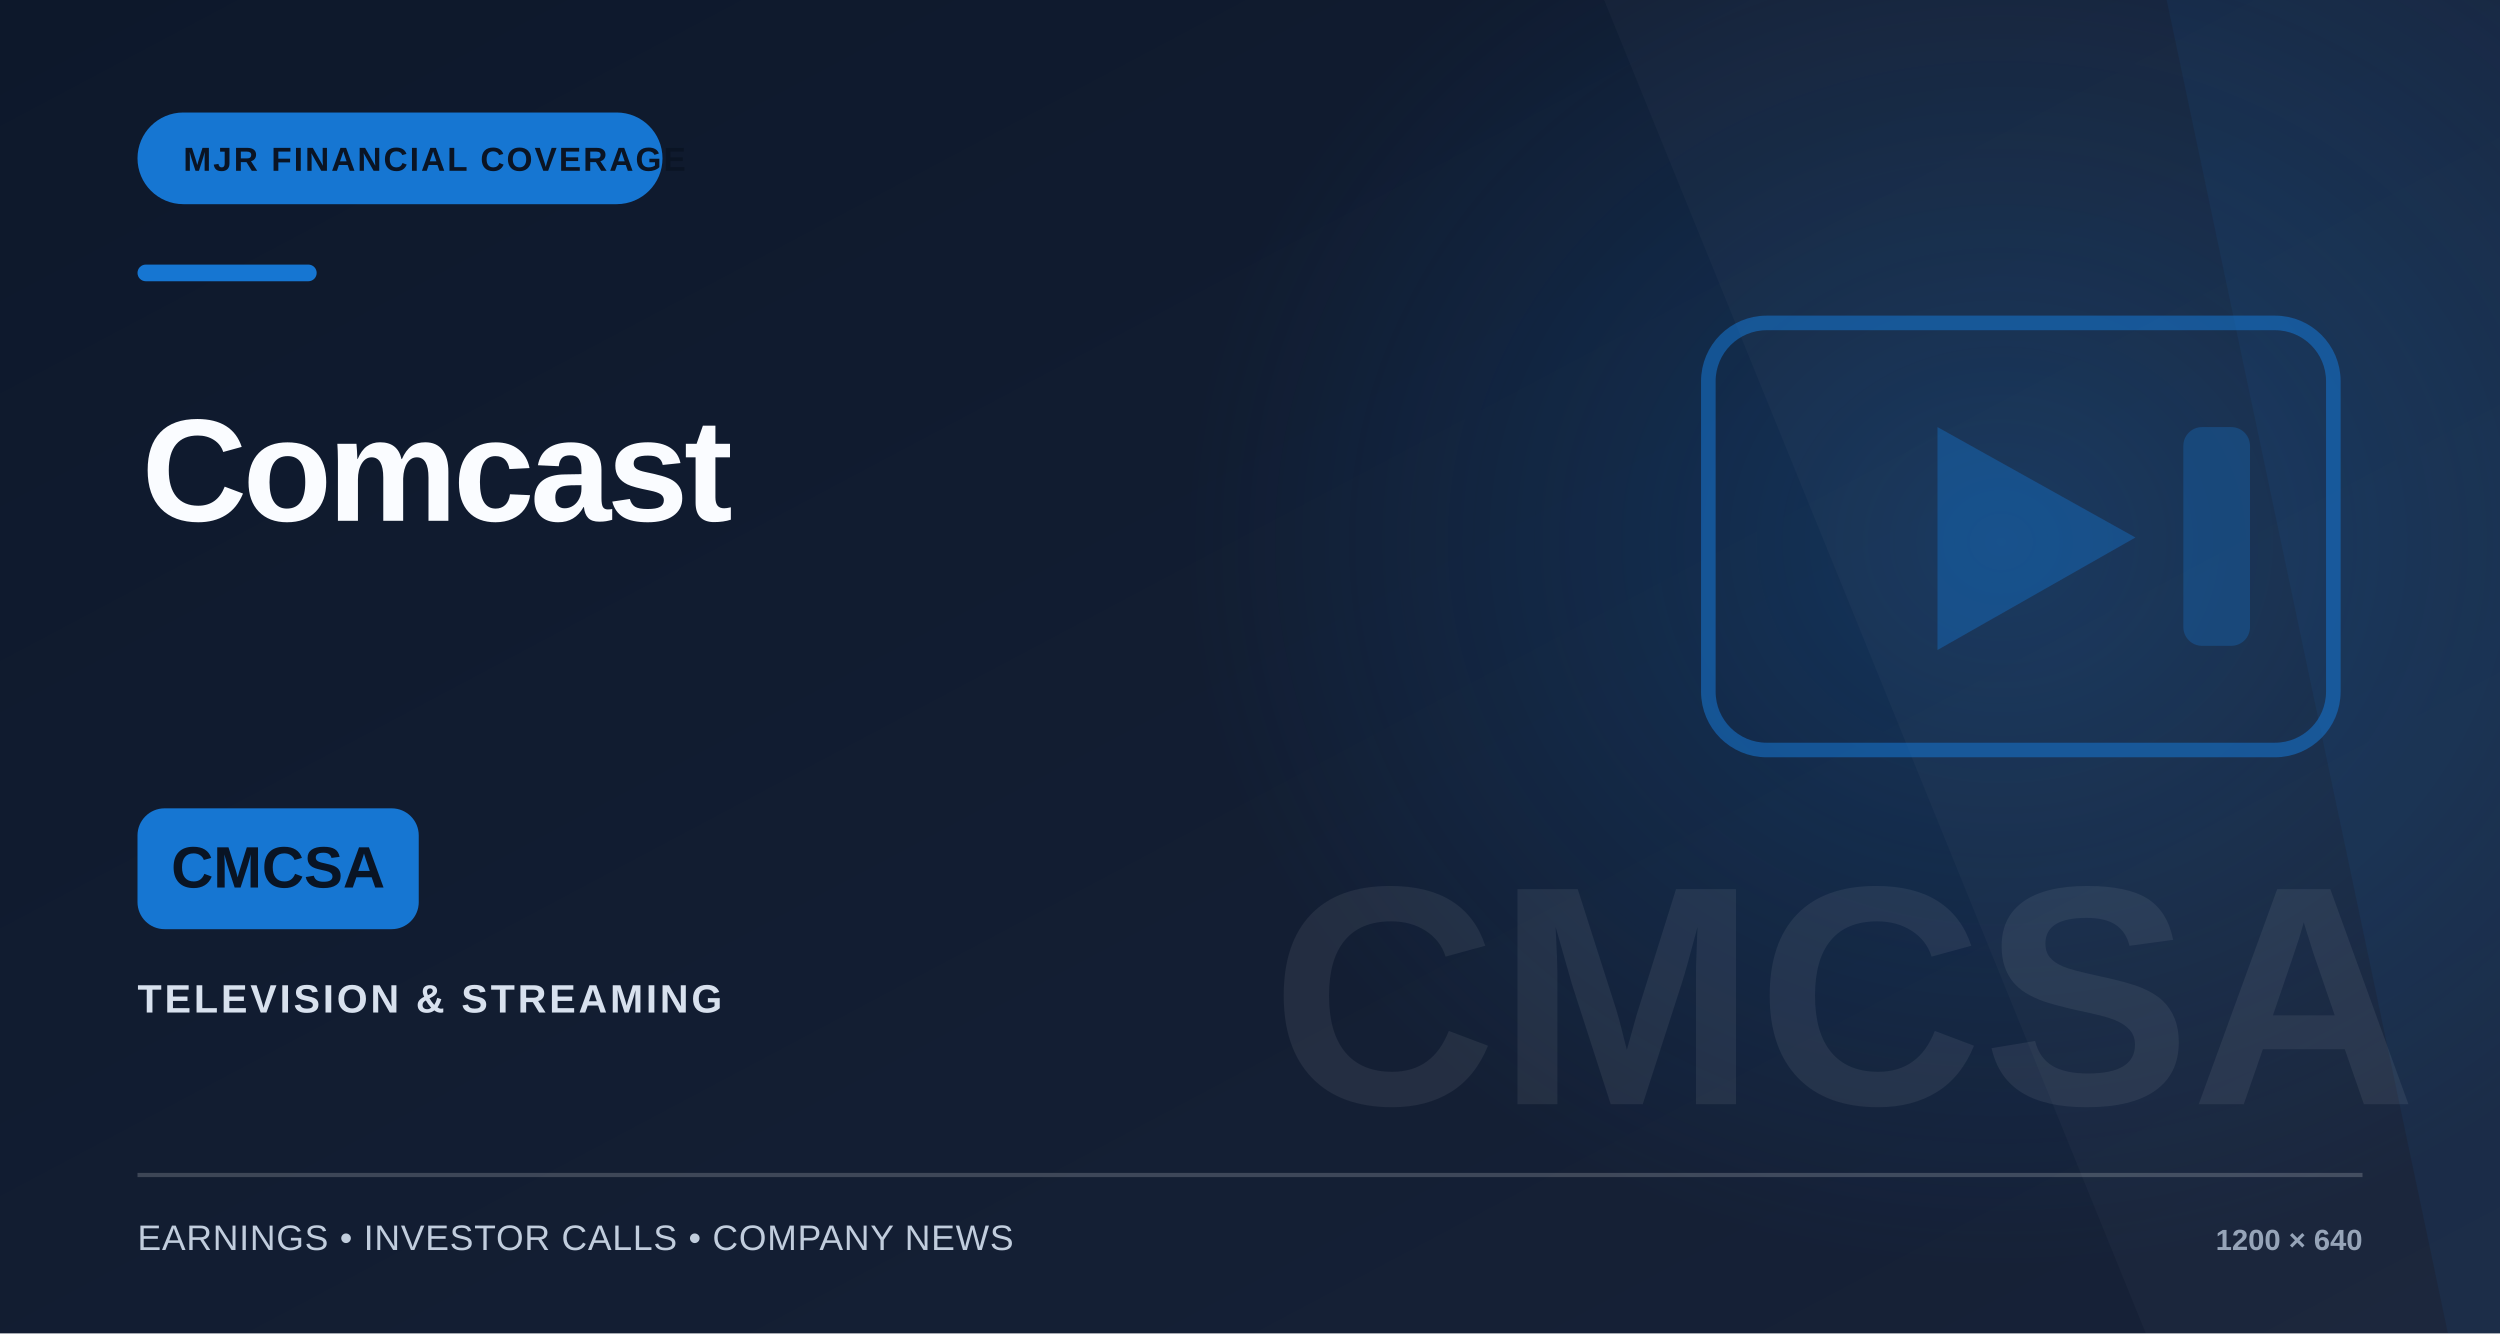
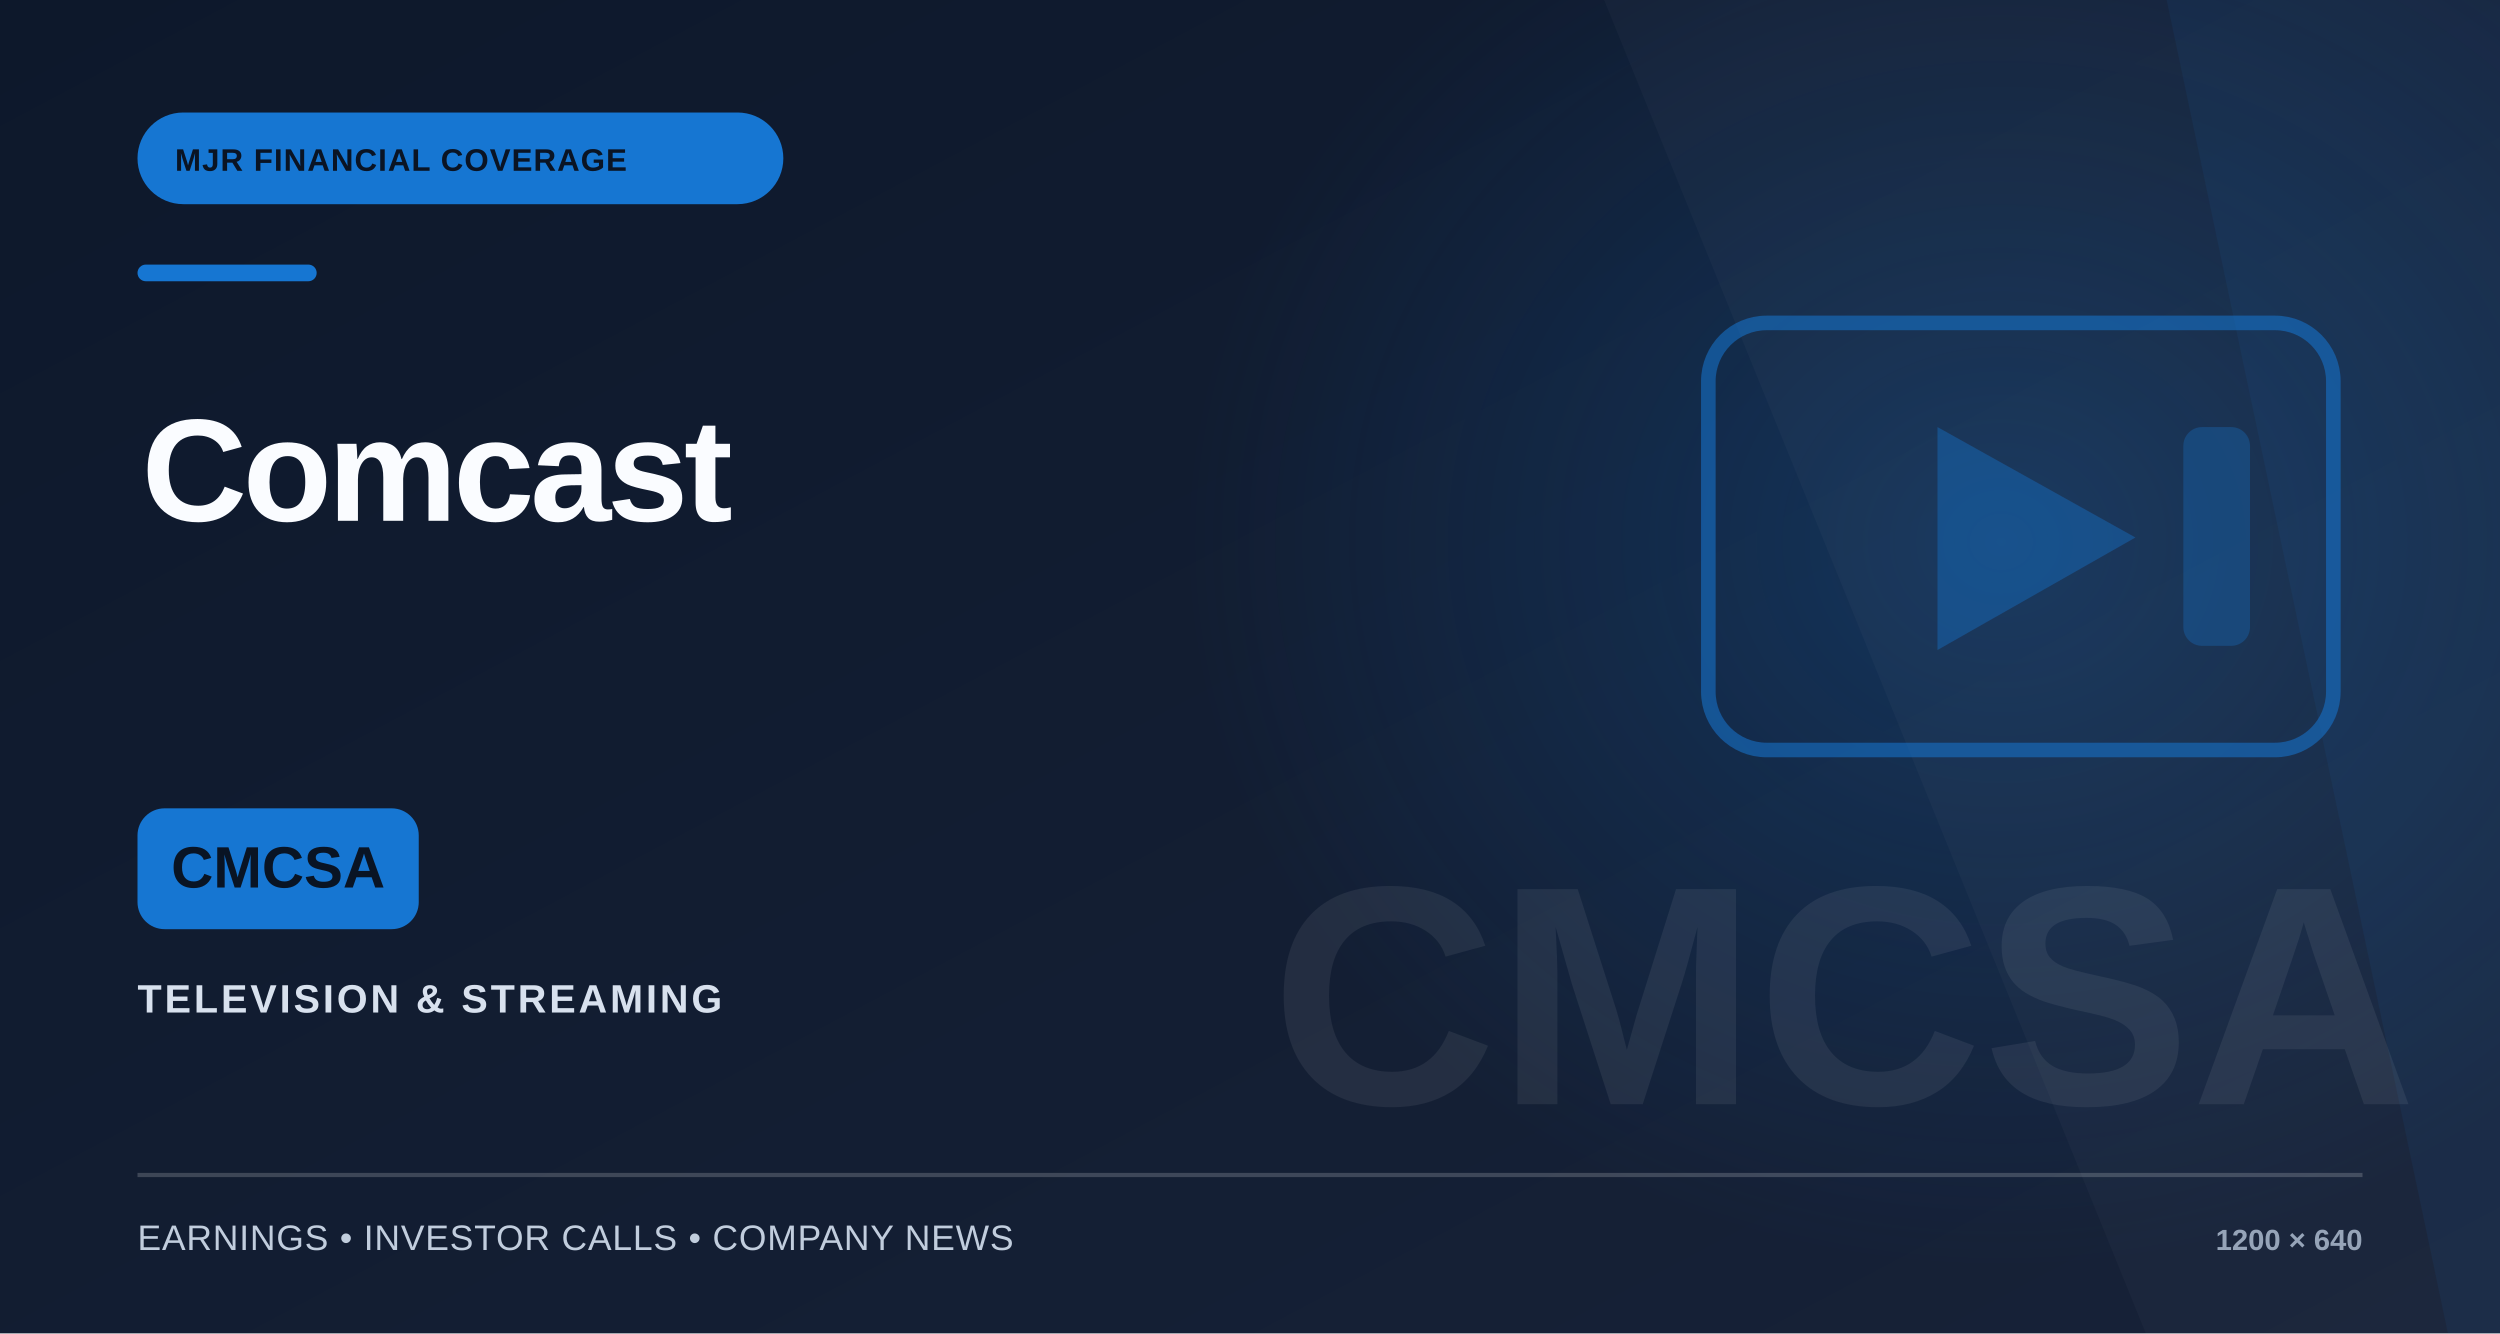
<svg xmlns="http://www.w3.org/2000/svg" width="1200" height="640" viewBox="0 0 1200 640" role="img" aria-labelledby="title desc">
  <defs>
    <linearGradient id="bg" x1="0" x2="1" y1="0" y2="1">
      <stop offset="0" stop-color="#0d182b" />
      <stop offset="1" stop-color="#172238" />
    </linearGradient>
    <radialGradient id="glow">
      <stop offset="0" stop-color="#1676D2" stop-opacity=".26" />
      <stop offset="1" stop-color="#1676D2" stop-opacity="0" />
    </radialGradient>
    <style>.title{font-family:Arial,Helvetica,sans-serif;font-weight:700;letter-spacing:-2px;fill:#fafcff}.label{font-family:Arial,Helvetica,sans-serif;font-weight:700}</style>
  </defs>
  <rect width="1200" height="640" fill="url(#bg)" />
  <ellipse cx="960" cy="260" rx="390" ry="350" fill="url(#glow)" />
  <path d="M770 0h430v640h-170z" fill="#fff" opacity=".025" />
  <path d="M1040 0h160v640h-25z" fill="#1676D2" opacity=".075" />
  <g stroke="#1676D2" stroke-width="7" fill="none" opacity=".55">
    <rect x="820" y="155" width="300" height="205" rx="28" />
    <path d="M930 205l95 53-95 54z" fill="#1676D2" stroke="none" opacity=".7" />
    <rect x="1048" y="205" width="32" height="105" rx="9" fill="#1676D2" stroke="none" opacity=".55" />
  </g>
  <text x="1160" y="530" text-anchor="end" class="label" font-size="150px" fill="#fff" opacity=".07">CMCSA</text>
-   <rect x="66" y="54" width="252" height="44" rx="22" fill="#1676D2" />
-   <text x="88" y="82" class="label" font-size="16px" letter-spacing="1" fill="#0a1424">MJR FINANCIAL COVERAGE</text>
+   <rect x="66" y="54" width="310" height="44" rx="22" fill="#1676D2" />
+   <text x="84" y="82" class="label" font-size="15px" letter-spacing=".5" fill="#0a1424">MJR FINANCIAL COVERAGE</text>
  <rect x="66" y="127" width="86" height="8" rx="4" fill="#1676D2" />
  <text x="68" y="250" class="title" font-size="70px">Comcast</text>
  <rect x="66" y="388" width="135" height="58" rx="13" fill="#1676D2" />
  <text x="133.5" y="426" text-anchor="middle" class="label" font-size="28px" fill="#091424">CMCSA</text>
  <text x="66" y="486" class="label" font-size="19px" letter-spacing="1.4" fill="#d8e1ee">TELEVISION &amp; STREAMING</text>
  <path d="M66 564H1134" stroke="#fff" stroke-opacity=".18" stroke-width="2" />
  <text x="66" y="600" font-family="Arial,Helvetica,sans-serif" font-size="17px" letter-spacing=".4" fill="#c1cddd">EARNINGS  •  INVESTOR CALLS  •  COMPANY NEWS</text>
  <text x="1134" y="600" text-anchor="end" class="label" font-size="14px" fill="#96a4b8">1200 × 640</text>
</svg>
